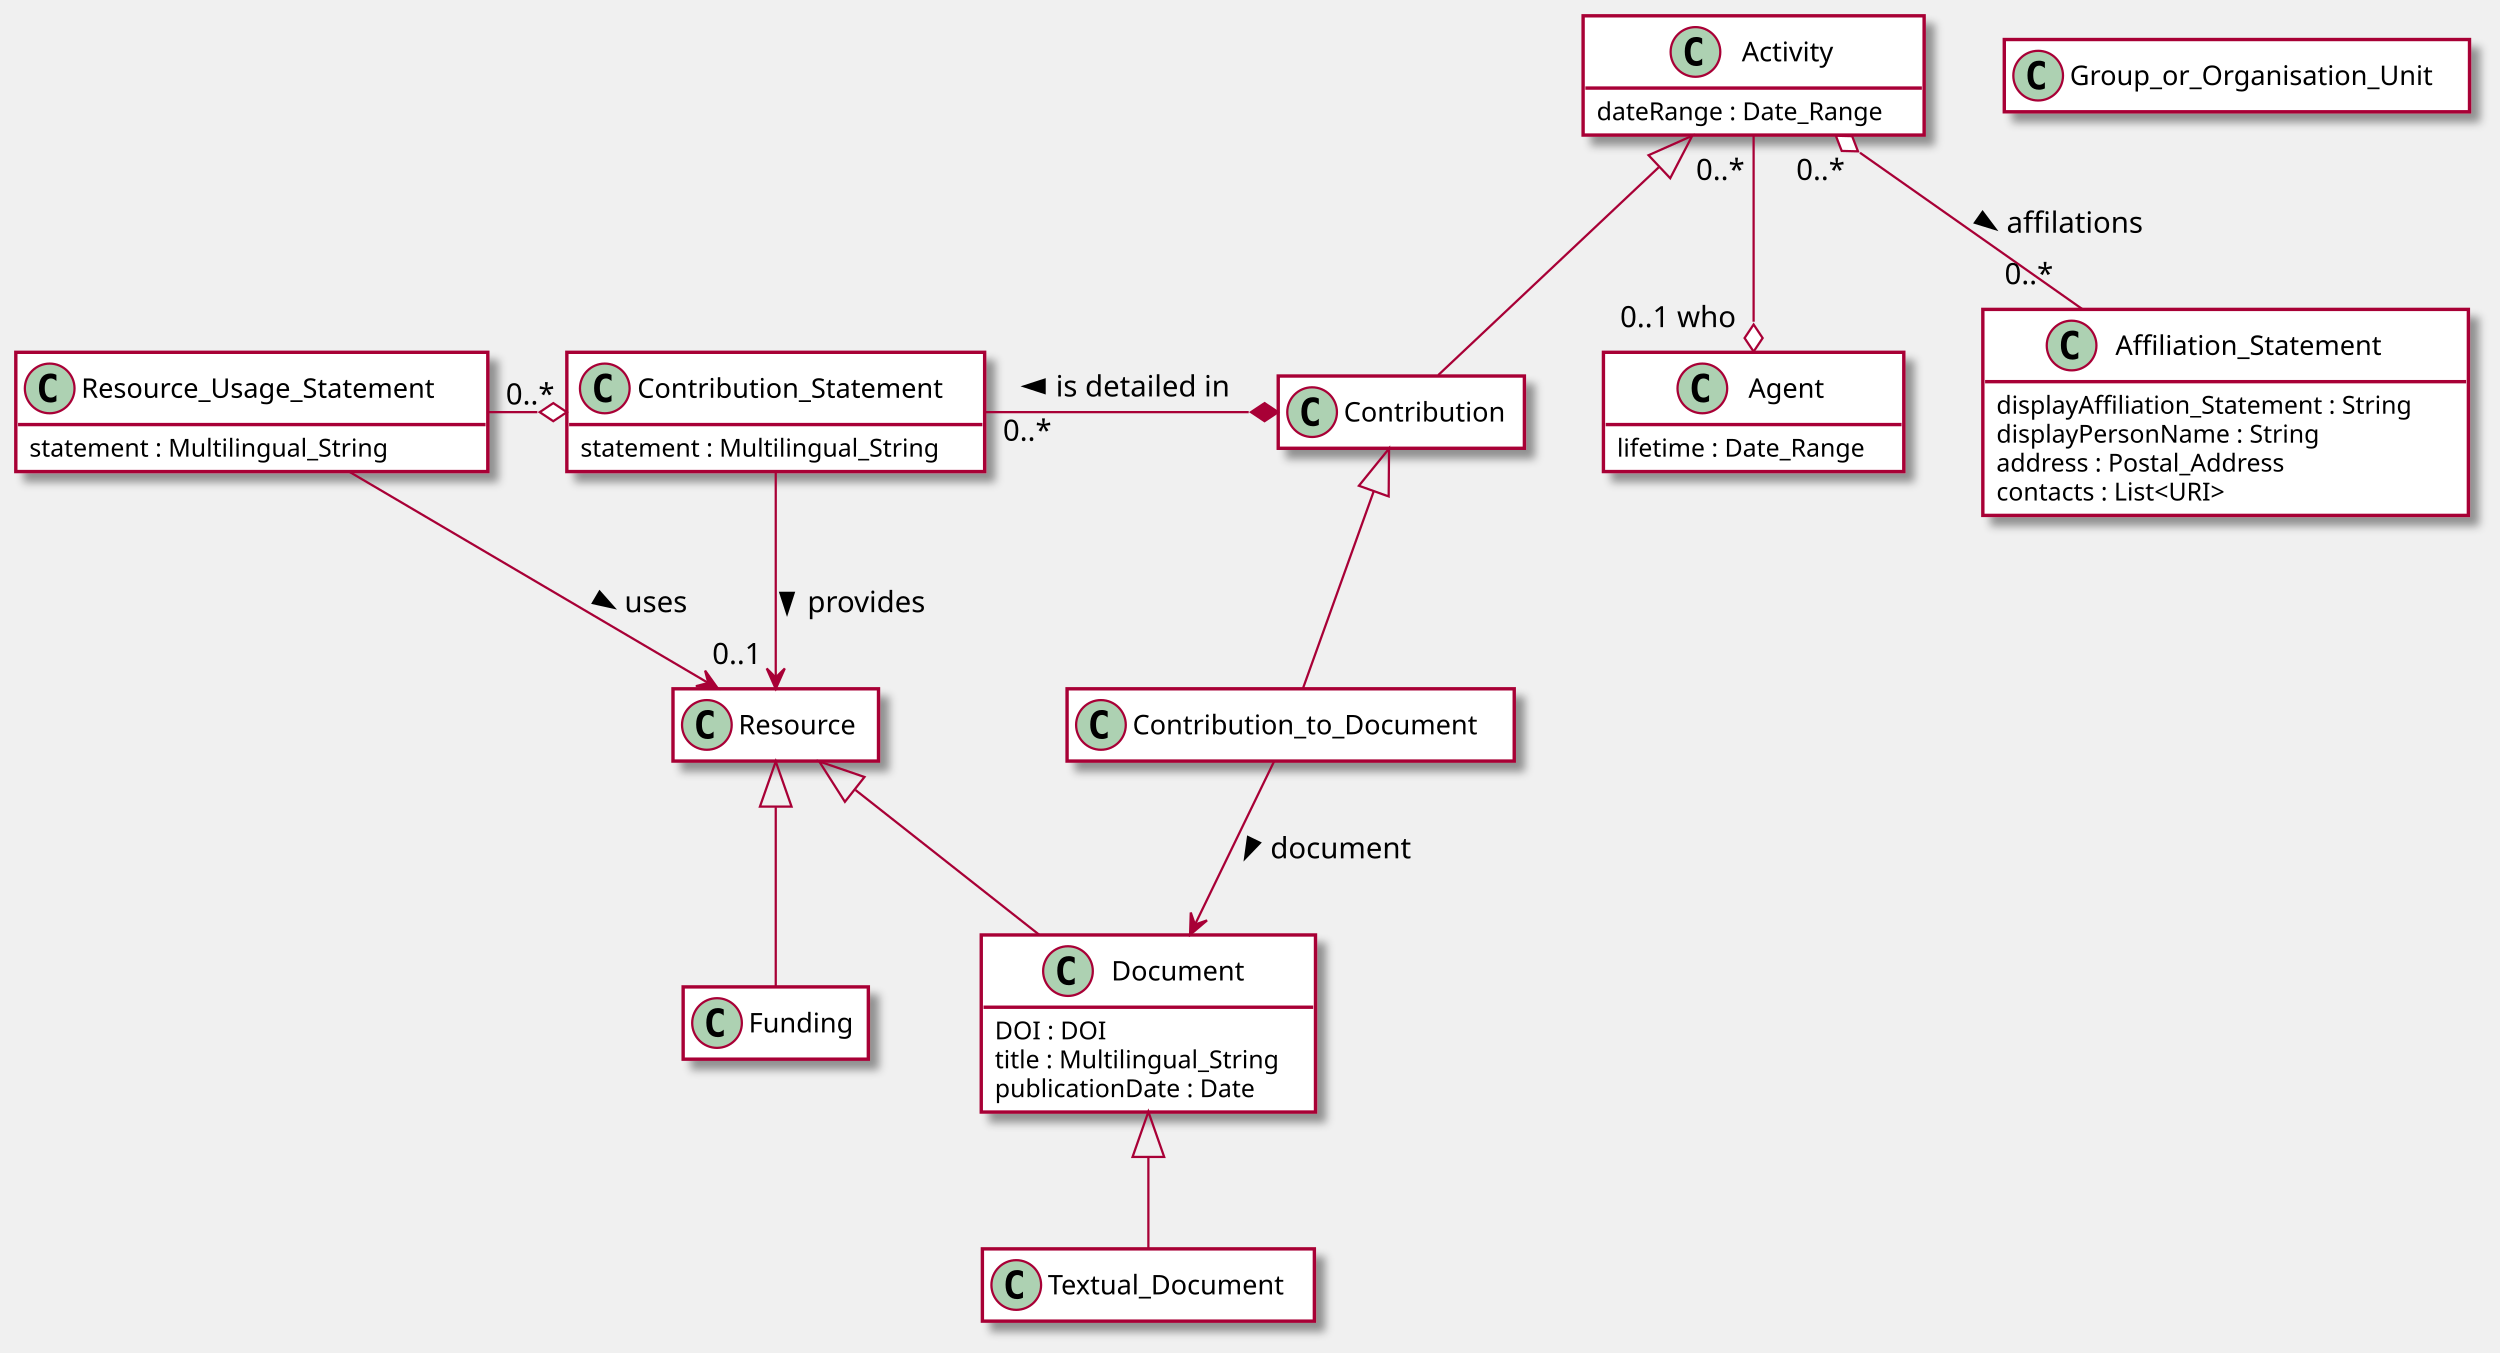
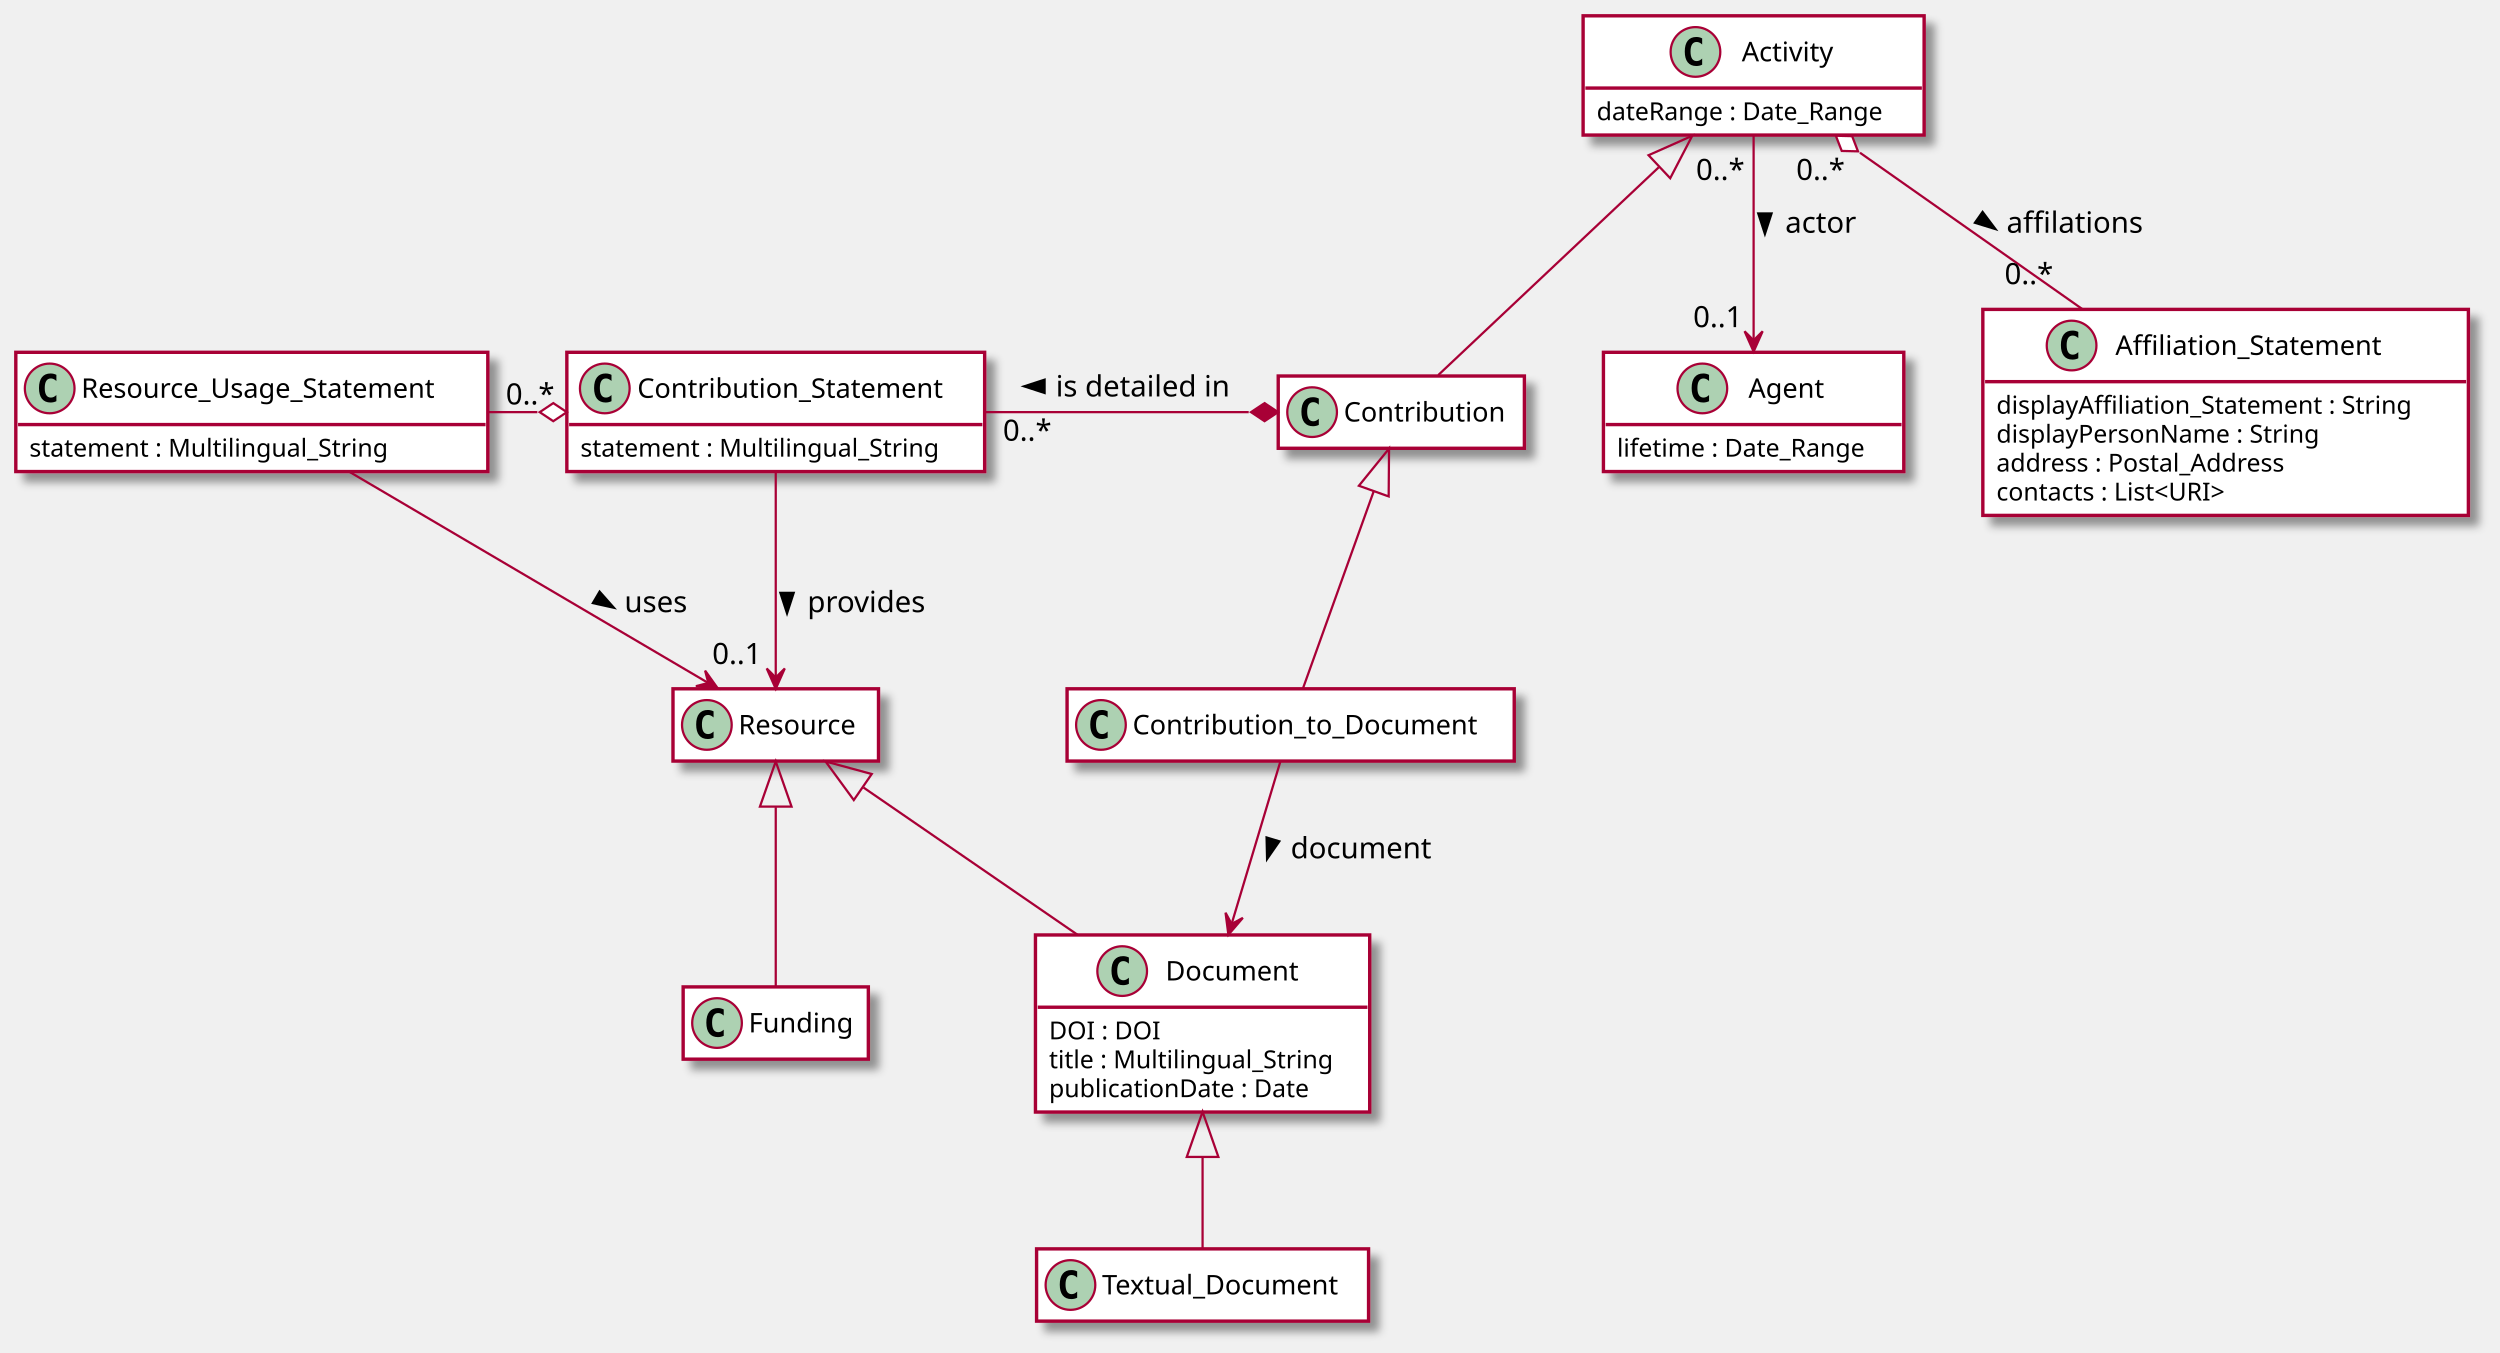
<svg xmlns="http://www.w3.org/2000/svg" contentScriptType="application/ecmascript" contentStyleType="text/css" height="599px" preserveAspectRatio="none" style="width:1107px;height:599px;background:#FFFFFF;" version="1.1" viewBox="0 0 1107 599" width="1107px" zoomAndPan="magnify">
  <defs>
-     <filter height="300%" id="f14kt46i41y9xe" width="300%" x="-1" y="-1">
+     <filter height="300%" id="f1hatplgge2sfu" width="300%" x="-1" y="-1">
      <feGaussianBlur result="blurOut" stdDeviation="2.0" />
      <feColorMatrix in="blurOut" result="blurOut2" type="matrix" values="0 0 0 0 0 0 0 0 0 0 0 0 0 0 0 0 0 0 .4 0" />
      <feOffset dx="4.0" dy="4.0" in="blurOut2" result="blurOut3" />
      <feBlend in="SourceGraphic" in2="blurOut3" mode="normal" />
    </filter>
  </defs>
  <g>
-     <rect codeLine="23" fill="#FFFFFF" filter="url(#f14kt46i41y9xe)" height="52.805" id="Agent" style="stroke:#A80036;stroke-width:1.5;" width="133" x="710" y="156" />
+     <rect codeLine="10" fill="#FFFFFF" filter="url(#f1hatplgge2sfu)" height="52.805" id="Agent" style="stroke:#A80036;stroke-width:1.5;" width="133" x="710" y="156" />
    <ellipse cx="753.8" cy="172" fill="#ADD1B2" rx="11" ry="11" style="stroke:#A80036;stroke-width:1.0;" />
    <path d="M756.769,177.641 Q756.191,177.938 755.55,178.078 Q754.909,178.234 754.206,178.234 Q751.706,178.234 750.378,176.594 Q749.066,174.938 749.066,171.812 Q749.066,168.688 750.378,167.031 Q751.706,165.375 754.206,165.375 Q754.909,165.375 755.55,165.531 Q756.206,165.688 756.769,165.984 L756.769,168.703 Q756.144,168.125 755.55,167.859 Q754.956,167.578 754.331,167.578 Q752.987,167.578 752.3,168.656 Q751.612,169.719 751.612,171.812 Q751.612,173.906 752.3,174.984 Q752.987,176.047 754.331,176.047 Q754.956,176.047 755.55,175.781 Q756.144,175.5 756.769,174.922 L756.769,177.641 Z " fill="#000000" />
    <text fill="#000000" font-family="sans-serif" font-size="12" lengthAdjust="spacing" textLength="37" x="774.2" y="176.154">Agent</text>
    <line style="stroke:#A80036;stroke-width:1.5;" x1="711" x2="842" y1="188" y2="188" />
    <text fill="#000000" font-family="sans-serif" font-size="11" lengthAdjust="spacing" textLength="121" x="716" y="202.21">lifetime : Date_Range</text>
-     <rect codeLine="26" fill="#FFFFFF" filter="url(#f14kt46i41y9xe)" height="32" id="Group_or_Organisation_Unit" style="stroke:#A80036;stroke-width:1.5;" width="206" x="887.5" y="17.5" />
-     <ellipse cx="902.5" cy="33.5" fill="#ADD1B2" rx="11" ry="11" style="stroke:#A80036;stroke-width:1.0;" />
-     <path d="M905.469,39.141 Q904.891,39.438 904.25,39.578 Q903.609,39.734 902.906,39.734 Q900.406,39.734 899.078,38.094 Q897.766,36.438 897.766,33.312 Q897.766,30.188 899.078,28.531 Q900.406,26.875 902.906,26.875 Q903.609,26.875 904.25,27.031 Q904.906,27.188 905.469,27.484 L905.469,30.203 Q904.844,29.625 904.25,29.359 Q903.656,29.078 903.031,29.078 Q901.688,29.078 901,30.156 Q900.312,31.219 900.312,33.312 Q900.312,35.406 901,36.484 Q901.688,37.547 903.031,37.547 Q903.656,37.547 904.25,37.281 Q904.844,37 905.469,36.422 L905.469,39.141 Z " fill="#000000" />
-     <text fill="#000000" font-family="sans-serif" font-size="12" lengthAdjust="spacing" textLength="174" x="916.5" y="37.654">Group_or_Organisation_Unit</text>
-     <rect codeLine="55" fill="#FFFFFF" filter="url(#f14kt46i41y9xe)" height="52.805" id="Activity" style="stroke:#A80036;stroke-width:1.5;" width="151" x="701" y="7" />
+     <rect codeLine="91" fill="#FFFFFF" filter="url(#f1hatplgge2sfu)" height="52.805" id="Activity" style="stroke:#A80036;stroke-width:1.5;" width="151" x="701" y="7" />
    <ellipse cx="750.75" cy="23" fill="#ADD1B2" rx="11" ry="11" style="stroke:#A80036;stroke-width:1.0;" />
    <path d="M753.719,28.641 Q753.141,28.938 752.5,29.078 Q751.859,29.234 751.156,29.234 Q748.656,29.234 747.328,27.594 Q746.016,25.938 746.016,22.812 Q746.016,19.688 747.328,18.031 Q748.656,16.375 751.156,16.375 Q751.859,16.375 752.5,16.531 Q753.156,16.688 753.719,16.984 L753.719,19.703 Q753.094,19.125 752.5,18.859 Q751.906,18.578 751.281,18.578 Q749.938,18.578 749.25,19.656 Q748.562,20.719 748.562,22.812 Q748.562,24.906 749.25,25.984 Q749.938,27.047 751.281,27.047 Q751.906,27.047 752.5,26.781 Q753.094,26.5 753.719,25.922 L753.719,28.641 Z " fill="#000000" />
    <text fill="#000000" font-family="sans-serif" font-size="12" lengthAdjust="spacing" textLength="43" x="771.25" y="27.154">Activity</text>
    <line style="stroke:#A80036;stroke-width:1.5;" x1="702" x2="851" y1="39" y2="39" />
    <text fill="#000000" font-family="sans-serif" font-size="11" lengthAdjust="spacing" textLength="139" x="707" y="53.21">dateRange : Date_Range</text>
-     <rect codeLine="92" fill="#FFFFFF" filter="url(#f14kt46i41y9xe)" height="32" id="Contribution" style="stroke:#A80036;stroke-width:1.5;" width="109" x="566" y="166.5" />
+     <rect codeLine="133" fill="#FFFFFF" filter="url(#f1hatplgge2sfu)" height="32" id="Contribution" style="stroke:#A80036;stroke-width:1.5;" width="109" x="566" y="166.5" />
    <ellipse cx="581" cy="182.5" fill="#ADD1B2" rx="11" ry="11" style="stroke:#A80036;stroke-width:1.0;" />
    <path d="M583.969,188.141 Q583.391,188.438 582.75,188.578 Q582.109,188.734 581.406,188.734 Q578.906,188.734 577.578,187.094 Q576.266,185.438 576.266,182.312 Q576.266,179.188 577.578,177.531 Q578.906,175.875 581.406,175.875 Q582.109,175.875 582.75,176.031 Q583.406,176.188 583.969,176.484 L583.969,179.203 Q583.344,178.625 582.75,178.359 Q582.156,178.078 581.531,178.078 Q580.188,178.078 579.5,179.156 Q578.812,180.219 578.812,182.312 Q578.812,184.406 579.5,185.484 Q580.188,186.547 581.531,186.547 Q582.156,186.547 582.75,186.281 Q583.344,186 583.969,185.422 L583.969,188.141 Z " fill="#000000" />
    <text fill="#000000" font-family="sans-serif" font-size="12" lengthAdjust="spacing" textLength="77" x="595" y="186.654">Contribution</text>
-     <rect codeLine="95" fill="#FFFFFF" filter="url(#f14kt46i41y9xe)" height="52.805" id="Contribution_Statement" style="stroke:#A80036;stroke-width:1.5;" width="185" x="251" y="156" />
+     <rect codeLine="233" fill="#FFFFFF" filter="url(#f1hatplgge2sfu)" height="52.805" id="Contribution_Statement" style="stroke:#A80036;stroke-width:1.5;" width="185" x="251" y="156" />
    <ellipse cx="267.8" cy="172" fill="#ADD1B2" rx="11" ry="11" style="stroke:#A80036;stroke-width:1.0;" />
    <path d="M270.769,177.641 Q270.191,177.938 269.55,178.078 Q268.909,178.234 268.206,178.234 Q265.706,178.234 264.378,176.594 Q263.066,174.938 263.066,171.812 Q263.066,168.688 264.378,167.031 Q265.706,165.375 268.206,165.375 Q268.909,165.375 269.55,165.531 Q270.206,165.688 270.769,165.984 L270.769,168.703 Q270.144,168.125 269.55,167.859 Q268.956,167.578 268.331,167.578 Q266.988,167.578 266.3,168.656 Q265.613,169.719 265.613,171.812 Q265.613,173.906 266.3,174.984 Q266.988,176.047 268.331,176.047 Q268.956,176.047 269.55,175.781 Q270.144,175.5 270.769,174.922 L270.769,177.641 Z " fill="#000000" />
    <text fill="#000000" font-family="sans-serif" font-size="12" lengthAdjust="spacing" textLength="149" x="282.2" y="176.154">Contribution_Statement</text>
    <line style="stroke:#A80036;stroke-width:1.5;" x1="252" x2="435" y1="188" y2="188" />
    <text fill="#000000" font-family="sans-serif" font-size="11" lengthAdjust="spacing" textLength="173" x="257" y="202.21">statement : Multilingual_String</text>
-     <rect codeLine="99" fill="#FFFFFF" filter="url(#f14kt46i41y9xe)" height="52.805" id="Resource_Usage_Statement" style="stroke:#A80036;stroke-width:1.5;" width="209" x="7" y="156" />
-     <ellipse cx="22" cy="172" fill="#ADD1B2" rx="11" ry="11" style="stroke:#A80036;stroke-width:1.0;" />
-     <path d="M24.969,177.641 Q24.391,177.938 23.75,178.078 Q23.109,178.234 22.406,178.234 Q19.906,178.234 18.578,176.594 Q17.266,174.938 17.266,171.812 Q17.266,168.688 18.578,167.031 Q19.906,165.375 22.406,165.375 Q23.109,165.375 23.75,165.531 Q24.406,165.688 24.969,165.984 L24.969,168.703 Q24.344,168.125 23.75,167.859 Q23.156,167.578 22.531,167.578 Q21.188,167.578 20.5,168.656 Q19.812,169.719 19.812,171.812 Q19.812,173.906 20.5,174.984 Q21.188,176.047 22.531,176.047 Q23.156,176.047 23.75,175.781 Q24.344,175.5 24.969,174.922 L24.969,177.641 Z " fill="#000000" />
-     <text fill="#000000" font-family="sans-serif" font-size="12" lengthAdjust="spacing" textLength="177" x="36" y="176.154">Resource_Usage_Statement</text>
-     <line style="stroke:#A80036;stroke-width:1.5;" x1="8" x2="215" y1="188" y2="188" />
-     <text fill="#000000" font-family="sans-serif" font-size="11" lengthAdjust="spacing" textLength="173" x="13" y="202.21">statement : Multilingual_String</text>
-     <rect codeLine="103" fill="#FFFFFF" filter="url(#f14kt46i41y9xe)" height="32" id="Resource" style="stroke:#A80036;stroke-width:1.5;" width="91" x="298" y="305" />
+     <rect codeLine="181" fill="#FFFFFF" filter="url(#f1hatplgge2sfu)" height="32" id="Resource" style="stroke:#A80036;stroke-width:1.5;" width="91" x="298" y="305" />
    <ellipse cx="313" cy="321" fill="#ADD1B2" rx="11" ry="11" style="stroke:#A80036;stroke-width:1.0;" />
    <path d="M315.969,326.641 Q315.391,326.938 314.75,327.078 Q314.109,327.234 313.406,327.234 Q310.906,327.234 309.578,325.594 Q308.266,323.938 308.266,320.812 Q308.266,317.688 309.578,316.031 Q310.906,314.375 313.406,314.375 Q314.109,314.375 314.75,314.531 Q315.406,314.688 315.969,314.984 L315.969,317.703 Q315.344,317.125 314.75,316.859 Q314.156,316.578 313.531,316.578 Q312.188,316.578 311.5,317.656 Q310.812,318.719 310.812,320.812 Q310.812,322.906 311.5,323.984 Q312.188,325.047 313.531,325.047 Q314.156,325.047 314.75,324.781 Q315.344,324.5 315.969,323.922 L315.969,326.641 Z " fill="#000000" />
    <text fill="#000000" font-family="sans-serif" font-size="12" lengthAdjust="spacing" textLength="59" x="327" y="325.154">Resource</text>
-     <rect codeLine="106" fill="#FFFFFF" filter="url(#f14kt46i41y9xe)" height="32" id="Funding" style="stroke:#A80036;stroke-width:1.5;" width="82" x="302.5" y="437" />
-     <ellipse cx="317.5" cy="453" fill="#ADD1B2" rx="11" ry="11" style="stroke:#A80036;stroke-width:1.0;" />
-     <path d="M320.469,458.641 Q319.891,458.938 319.25,459.078 Q318.609,459.234 317.906,459.234 Q315.406,459.234 314.078,457.594 Q312.766,455.938 312.766,452.812 Q312.766,449.688 314.078,448.031 Q315.406,446.375 317.906,446.375 Q318.609,446.375 319.25,446.531 Q319.906,446.688 320.469,446.984 L320.469,449.703 Q319.844,449.125 319.25,448.859 Q318.656,448.578 318.031,448.578 Q316.688,448.578 316,449.656 Q315.312,450.719 315.312,452.812 Q315.312,454.906 316,455.984 Q316.688,457.047 318.031,457.047 Q318.656,457.047 319.25,456.781 Q319.844,456.5 320.469,455.922 L320.469,458.641 Z " fill="#000000" />
-     <text fill="#000000" font-family="sans-serif" font-size="12" lengthAdjust="spacing" textLength="50" x="331.5" y="457.154">Funding</text>
-     <rect codeLine="112" fill="#FFFFFF" filter="url(#f14kt46i41y9xe)" height="32" id="Contribution_to_Document" style="stroke:#A80036;stroke-width:1.5;" width="198" x="472.5" y="305" />
+     <rect codeLine="151" fill="#FFFFFF" filter="url(#f1hatplgge2sfu)" height="32" id="Contribution_to_Document" style="stroke:#A80036;stroke-width:1.5;" width="198" x="472.5" y="305" />
    <ellipse cx="487.5" cy="321" fill="#ADD1B2" rx="11" ry="11" style="stroke:#A80036;stroke-width:1.0;" />
    <path d="M490.469,326.641 Q489.891,326.938 489.25,327.078 Q488.609,327.234 487.906,327.234 Q485.406,327.234 484.078,325.594 Q482.766,323.938 482.766,320.812 Q482.766,317.688 484.078,316.031 Q485.406,314.375 487.906,314.375 Q488.609,314.375 489.25,314.531 Q489.906,314.688 490.469,314.984 L490.469,317.703 Q489.844,317.125 489.25,316.859 Q488.656,316.578 488.031,316.578 Q486.688,316.578 486,317.656 Q485.312,318.719 485.312,320.812 Q485.312,322.906 486,323.984 Q486.688,325.047 488.031,325.047 Q488.656,325.047 489.25,324.781 Q489.844,324.5 490.469,323.922 L490.469,326.641 Z " fill="#000000" />
    <text fill="#000000" font-family="sans-serif" font-size="12" lengthAdjust="spacing" textLength="166" x="501.5" y="325.154">Contribution_to_Document</text>
-     <rect codeLine="8" fill="#FFFFFF" filter="url(#f14kt46i41y9xe)" height="78.414" id="Document" style="stroke:#A80036;stroke-width:1.5;" width="148" x="434.5" y="414" />
-     <ellipse cx="472.9" cy="430" fill="#ADD1B2" rx="11" ry="11" style="stroke:#A80036;stroke-width:1.0;" />
-     <path d="M475.869,435.641 Q475.291,435.938 474.65,436.078 Q474.009,436.234 473.306,436.234 Q470.806,436.234 469.478,434.594 Q468.166,432.938 468.166,429.812 Q468.166,426.688 469.478,425.031 Q470.806,423.375 473.306,423.375 Q474.009,423.375 474.65,423.531 Q475.306,423.688 475.869,423.984 L475.869,426.703 Q475.244,426.125 474.65,425.859 Q474.056,425.578 473.431,425.578 Q472.087,425.578 471.4,426.656 Q470.712,427.719 470.712,429.812 Q470.712,431.906 471.4,432.984 Q472.087,434.047 473.431,434.047 Q474.056,434.047 474.65,433.781 Q475.244,433.5 475.869,432.922 L475.869,435.641 Z " fill="#000000" />
-     <text fill="#000000" font-family="sans-serif" font-size="12" lengthAdjust="spacing" textLength="64" x="492.1" y="434.154">Document</text>
-     <line style="stroke:#A80036;stroke-width:1.5;" x1="435.5" x2="581.5" y1="446" y2="446" />
-     <text fill="#000000" font-family="sans-serif" font-size="11" lengthAdjust="spacing" textLength="52" x="440.5" y="460.21">DOI : DOI</text>
-     <text fill="#000000" font-family="sans-serif" font-size="11" lengthAdjust="spacing" textLength="136" x="440.5" y="473.015">title : Multilingual_String</text>
-     <text fill="#000000" font-family="sans-serif" font-size="11" lengthAdjust="spacing" textLength="125" x="440.5" y="485.82">publicationDate : Date</text>
-     <rect codeLine="136" fill="#FFFFFF" filter="url(#f14kt46i41y9xe)" height="91.219" id="Affiliation_Statement" style="stroke:#A80036;stroke-width:1.5;" width="215" x="878" y="137" />
+     <rect codeLine="199" fill="#FFFFFF" filter="url(#f1hatplgge2sfu)" height="78.414" id="Document" style="stroke:#A80036;stroke-width:1.5;" width="148" x="458.5" y="414" />
+     <ellipse cx="496.9" cy="430" fill="#ADD1B2" rx="11" ry="11" style="stroke:#A80036;stroke-width:1.0;" />
+     <path d="M499.869,435.641 Q499.291,435.938 498.65,436.078 Q498.009,436.234 497.306,436.234 Q494.806,436.234 493.478,434.594 Q492.166,432.938 492.166,429.812 Q492.166,426.688 493.478,425.031 Q494.806,423.375 497.306,423.375 Q498.009,423.375 498.65,423.531 Q499.306,423.688 499.869,423.984 L499.869,426.703 Q499.244,426.125 498.65,425.859 Q498.056,425.578 497.431,425.578 Q496.087,425.578 495.4,426.656 Q494.712,427.719 494.712,429.812 Q494.712,431.906 495.4,432.984 Q496.087,434.047 497.431,434.047 Q498.056,434.047 498.65,433.781 Q499.244,433.5 499.869,432.922 L499.869,435.641 Z " fill="#000000" />
+     <text fill="#000000" font-family="sans-serif" font-size="12" lengthAdjust="spacing" textLength="64" x="516.1" y="434.154">Document</text>
+     <line style="stroke:#A80036;stroke-width:1.5;" x1="459.5" x2="605.5" y1="446" y2="446" />
+     <text fill="#000000" font-family="sans-serif" font-size="11" lengthAdjust="spacing" textLength="52" x="464.5" y="460.21">DOI : DOI</text>
+     <text fill="#000000" font-family="sans-serif" font-size="11" lengthAdjust="spacing" textLength="136" x="464.5" y="473.015">title : Multilingual_String</text>
+     <text fill="#000000" font-family="sans-serif" font-size="11" lengthAdjust="spacing" textLength="125" x="464.5" y="485.82">publicationDate : Date</text>
+     <rect codeLine="207" fill="#FFFFFF" filter="url(#f1hatplgge2sfu)" height="32" id="Textual_Document" style="stroke:#A80036;stroke-width:1.5;" width="147" x="459" y="553" />
+     <ellipse cx="474" cy="569" fill="#ADD1B2" rx="11" ry="11" style="stroke:#A80036;stroke-width:1.0;" />
+     <path d="M476.969,574.641 Q476.391,574.938 475.75,575.078 Q475.109,575.234 474.406,575.234 Q471.906,575.234 470.578,573.594 Q469.266,571.938 469.266,568.812 Q469.266,565.688 470.578,564.031 Q471.906,562.375 474.406,562.375 Q475.109,562.375 475.75,562.531 Q476.406,562.688 476.969,562.984 L476.969,565.703 Q476.344,565.125 475.75,564.859 Q475.156,564.578 474.531,564.578 Q473.188,564.578 472.5,565.656 Q471.812,566.719 471.812,568.812 Q471.812,570.906 472.5,571.984 Q473.188,573.047 474.531,573.047 Q475.156,573.047 475.75,572.781 Q476.344,572.5 476.969,571.922 L476.969,574.641 Z " fill="#000000" />
+     <text fill="#000000" font-family="sans-serif" font-size="12" lengthAdjust="spacing" textLength="115" x="488" y="573.154">Textual_Document</text>
+     <rect codeLine="276" fill="#FFFFFF" filter="url(#f1hatplgge2sfu)" height="91.219" id="Affiliation_Statement" style="stroke:#A80036;stroke-width:1.5;" width="215" x="878" y="137" />
    <ellipse cx="917.3" cy="153" fill="#ADD1B2" rx="11" ry="11" style="stroke:#A80036;stroke-width:1.0;" />
    <path d="M920.269,158.641 Q919.691,158.938 919.05,159.078 Q918.409,159.234 917.706,159.234 Q915.206,159.234 913.878,157.594 Q912.566,155.938 912.566,152.812 Q912.566,149.688 913.878,148.031 Q915.206,146.375 917.706,146.375 Q918.409,146.375 919.05,146.531 Q919.706,146.688 920.269,146.984 L920.269,149.703 Q919.644,149.125 919.05,148.859 Q918.456,148.578 917.831,148.578 Q916.487,148.578 915.8,149.656 Q915.112,150.719 915.112,152.812 Q915.112,154.906 915.8,155.984 Q916.487,157.047 917.831,157.047 Q918.456,157.047 919.05,156.781 Q919.644,156.5 920.269,155.922 L920.269,158.641 Z " fill="#000000" />
    <text fill="#000000" font-family="sans-serif" font-size="12" lengthAdjust="spacing" textLength="129" x="936.7" y="157.154">Affiliation_Statement</text>
    <line style="stroke:#A80036;stroke-width:1.5;" x1="879" x2="1092" y1="169" y2="169" />
    <text fill="#000000" font-family="sans-serif" font-size="11" lengthAdjust="spacing" textLength="203" x="884" y="183.21">displayAffiliation_Statement : String</text>
    <text fill="#000000" font-family="sans-serif" font-size="11" lengthAdjust="spacing" textLength="159" x="884" y="196.015">displayPersonName : String</text>
    <text fill="#000000" font-family="sans-serif" font-size="11" lengthAdjust="spacing" textLength="147" x="884" y="208.82">address : Postal_Address</text>
    <text fill="#000000" font-family="sans-serif" font-size="11" lengthAdjust="spacing" textLength="116" x="884" y="221.625">contacts : List&lt;URI&gt;</text>
-     <rect codeLine="13" fill="#FFFFFF" filter="url(#f14kt46i41y9xe)" height="32" id="Textual_Document" style="stroke:#A80036;stroke-width:1.5;" width="147" x="435" y="553" />
-     <ellipse cx="450" cy="569" fill="#ADD1B2" rx="11" ry="11" style="stroke:#A80036;stroke-width:1.0;" />
-     <path d="M452.969,574.641 Q452.391,574.938 451.75,575.078 Q451.109,575.234 450.406,575.234 Q447.906,575.234 446.578,573.594 Q445.266,571.938 445.266,568.812 Q445.266,565.688 446.578,564.031 Q447.906,562.375 450.406,562.375 Q451.109,562.375 451.75,562.531 Q452.406,562.688 452.969,562.984 L452.969,565.703 Q452.344,565.125 451.75,564.859 Q451.156,564.578 450.531,564.578 Q449.188,564.578 448.5,565.656 Q447.812,566.719 447.812,568.812 Q447.812,570.906 448.5,571.984 Q449.188,573.047 450.531,573.047 Q451.156,573.047 451.75,572.781 Q452.344,572.5 452.969,571.922 L452.969,574.641 Z " fill="#000000" />
-     <text fill="#000000" font-family="sans-serif" font-size="12" lengthAdjust="spacing" textLength="115" x="464" y="573.154">Textual_Document</text>
-     <path codeLine="261" d="M776.5,60.11 C776.5,82.84 776.5,116.39 776.5,142.47 " fill="none" id="Activity-to-Agent" style="stroke:#A80036;stroke-width:1.0;" />
-     <polygon fill="#FFFFFF" points="776.5,155.69,780.5,149.69,776.5,143.69,772.5,149.69,776.5,155.69" style="stroke:#A80036;stroke-width:1.0;" />
+     <rect codeLine="186" fill="#FFFFFF" filter="url(#f1hatplgge2sfu)" height="32" id="Funding" style="stroke:#A80036;stroke-width:1.5;" width="82" x="302.5" y="437" />
+     <ellipse cx="317.5" cy="453" fill="#ADD1B2" rx="11" ry="11" style="stroke:#A80036;stroke-width:1.0;" />
+     <path d="M320.469,458.641 Q319.891,458.938 319.25,459.078 Q318.609,459.234 317.906,459.234 Q315.406,459.234 314.078,457.594 Q312.766,455.938 312.766,452.812 Q312.766,449.688 314.078,448.031 Q315.406,446.375 317.906,446.375 Q318.609,446.375 319.25,446.531 Q319.906,446.688 320.469,446.984 L320.469,449.703 Q319.844,449.125 319.25,448.859 Q318.656,448.578 318.031,448.578 Q316.688,448.578 316,449.656 Q315.312,450.719 315.312,452.812 Q315.312,454.906 316,455.984 Q316.688,457.047 318.031,457.047 Q318.656,457.047 319.25,456.781 Q319.844,456.5 320.469,455.922 L320.469,458.641 Z " fill="#000000" />
+     <text fill="#000000" font-family="sans-serif" font-size="12" lengthAdjust="spacing" textLength="50" x="331.5" y="457.154">Funding</text>
+     <rect codeLine="239" fill="#FFFFFF" filter="url(#f1hatplgge2sfu)" height="52.805" id="Resource_Usage_Statement" style="stroke:#A80036;stroke-width:1.5;" width="209" x="7" y="156" />
+     <ellipse cx="22" cy="172" fill="#ADD1B2" rx="11" ry="11" style="stroke:#A80036;stroke-width:1.0;" />
+     <path d="M24.969,177.641 Q24.391,177.938 23.75,178.078 Q23.109,178.234 22.406,178.234 Q19.906,178.234 18.578,176.594 Q17.266,174.938 17.266,171.812 Q17.266,168.688 18.578,167.031 Q19.906,165.375 22.406,165.375 Q23.109,165.375 23.75,165.531 Q24.406,165.688 24.969,165.984 L24.969,168.703 Q24.344,168.125 23.75,167.859 Q23.156,167.578 22.531,167.578 Q21.188,167.578 20.5,168.656 Q19.812,169.719 19.812,171.812 Q19.812,173.906 20.5,174.984 Q21.188,176.047 22.531,176.047 Q23.156,176.047 23.75,175.781 Q24.344,175.5 24.969,174.922 L24.969,177.641 Z " fill="#000000" />
+     <text fill="#000000" font-family="sans-serif" font-size="12" lengthAdjust="spacing" textLength="177" x="36" y="176.154">Resource_Usage_Statement</text>
+     <line style="stroke:#A80036;stroke-width:1.5;" x1="8" x2="215" y1="188" y2="188" />
+     <text fill="#000000" font-family="sans-serif" font-size="11" lengthAdjust="spacing" textLength="173" x="13" y="202.21">statement : Multilingual_String</text>
+     <path codeLine="171" d="M776.5,60.11 C776.5,85.25 776.5,123.63 776.5,150.48 " fill="none" id="Activity-to-Agent" style="stroke:#A80036;stroke-width:1.0;" />
+     <polygon fill="#A80036" points="776.5,155.69,780.5,146.69,776.5,150.69,772.5,146.69,776.5,155.69" style="stroke:#A80036;stroke-width:1.0;" />
+     <polygon fill="#000000" points="781.5,103.566,784.439,94.521,778.561,94.521,781.5,103.566" style="stroke:#000000;stroke-width:1.0;" />
+     <text fill="#000000" font-family="sans-serif" font-size="13" lengthAdjust="spacing" textLength="33" x="790.5" y="103.067">actor</text>
    <text fill="#000000" font-family="sans-serif" font-size="13" lengthAdjust="spacing" textLength="23" x="750.984" y="79.674">0..*</text>
-     <text fill="#000000" font-family="sans-serif" font-size="13" lengthAdjust="spacing" textLength="53" x="717.372" y="144.861">0..1 who</text>
-     <path codeLine="253" d="M436.12,182.5 C474.33,182.5 517.8,182.5 552.93,182.5 " fill="none" id="Contribution_Statement-to-Contribution" style="stroke:#A80036;stroke-width:1.0;" />
+     <text fill="#000000" font-family="sans-serif" font-size="13" lengthAdjust="spacing" textLength="24" x="749.725" y="144.861">0..1</text>
+     <path codeLine="138" d="M734.52,74.05 C702.39,104.33 659.8,144.46 636.84,166.1 " fill="none" id="Activity-backto-Contribution" style="stroke:#A80036;stroke-width:1.0;" />
+     <polygon fill="none" points="729.97,68.73,749.33,60.11,739.57,78.92,729.97,68.73" style="stroke:#A80036;stroke-width:1.0;" />
+     <path codeLine="433" d="M343.5,209.17 C343.5,235.45 343.5,275.75 343.5,299.83 " fill="none" id="Contribution_Statement-to-Resource" style="stroke:#A80036;stroke-width:1.0;" />
+     <polygon fill="#A80036" points="343.5,305,347.5,296,343.5,300,339.5,296,343.5,305" style="stroke:#A80036;stroke-width:1.0;" />
+     <polygon fill="#000000" points="348.5,271.566,351.439,262.521,345.561,262.521,348.5,271.566" style="stroke:#000000;stroke-width:1.0;" />
+     <text fill="#000000" font-family="sans-serif" font-size="13" lengthAdjust="spacing" textLength="54" x="357.5" y="271.067">provides</text>
+     <text fill="#000000" font-family="sans-serif" font-size="13" lengthAdjust="spacing" textLength="24" x="315.375" y="294.012">0..1</text>
+     <path codeLine="156" d="M608.28,217.55 C598.23,245.53 584.47,283.86 576.96,304.8 " fill="none" id="Contribution-backto-Contribution_to_Document" style="stroke:#A80036;stroke-width:1.0;" />
+     <polygon fill="none" points="601.72,215.09,615.07,198.63,614.9,219.82,601.72,215.09" style="stroke:#A80036;stroke-width:1.0;" />
+     <path codeLine="417" d="M566.95,337.17 C561.69,354.69 552.82,384.27 545.39,409.03 " fill="none" id="Contribution_to_Document-to-Document" style="stroke:#A80036;stroke-width:1.0;" />
+     <polygon fill="#A80036" points="543.93,413.91,550.337,406.43,545.36,409.119,542.671,404.142,543.93,413.91" style="stroke:#A80036;stroke-width:1.0;" />
+     <polygon fill="#000000" points="561.063,380.356,566.477,372.536,560.847,370.847,561.063,380.356" style="stroke:#000000;stroke-width:1.0;" />
+     <text fill="#000000" font-family="sans-serif" font-size="13" lengthAdjust="spacing" textLength="65" x="571.5" y="380.067">document</text>
+     <path codeLine="413" d="M436.12,182.5 C474.33,182.5 517.8,182.5 552.93,182.5 " fill="none" id="Contribution_Statement-to-Contribution" style="stroke:#A80036;stroke-width:1.0;" />
    <polygon fill="#A80036" points="565.95,182.5,559.95,178.5,553.95,182.5,559.95,186.5,565.95,182.5" style="stroke:#A80036;stroke-width:1.0;" />
    <polygon fill="#000000" points="453.5,171.066,462.545,174.005,462.545,168.127,453.5,171.066" style="stroke:#000000;stroke-width:1.0;" />
    <text fill="#000000" font-family="sans-serif" font-size="13" lengthAdjust="spacing" textLength="80" x="467.5" y="175.567">is detailed in</text>
    <text fill="#000000" font-family="sans-serif" font-size="13" lengthAdjust="spacing" textLength="23" x="444.092" y="195.154">0..*</text>
-     <path codeLine="293" d="M734.52,74.05 C702.39,104.33 659.8,144.46 636.84,166.1 " fill="none" id="Activity-backto-Contribution" style="stroke:#A80036;stroke-width:1.0;" />
-     <polygon fill="none" points="729.97,68.73,749.33,60.11,739.57,78.92,729.97,68.73" style="stroke:#A80036;stroke-width:1.0;" />
-     <path codeLine="297" d="M343.5,209.17 C343.5,235.45 343.5,275.75 343.5,299.83 " fill="none" id="Contribution_Statement-to-Resource" style="stroke:#A80036;stroke-width:1.0;" />
-     <polygon fill="#A80036" points="343.5,305,347.5,296,343.5,300,339.5,296,343.5,305" style="stroke:#A80036;stroke-width:1.0;" />
-     <polygon fill="#000000" points="348.5,271.566,351.439,262.521,345.561,262.521,348.5,271.566" style="stroke:#000000;stroke-width:1.0;" />
-     <text fill="#000000" font-family="sans-serif" font-size="13" lengthAdjust="spacing" textLength="54" x="357.5" y="271.067">provides</text>
-     <text fill="#000000" font-family="sans-serif" font-size="13" lengthAdjust="spacing" textLength="24" x="315.375" y="294.012">0..1</text>
-     <path codeLine="298" d="M154.87,209.01 C200.99,236.15 272.76,278.38 313.17,302.16 " fill="none" id="Resource_Usage_Statement-to-Resource" style="stroke:#A80036;stroke-width:1.0;" />
-     <polygon fill="#A80036" points="317.94,304.96,312.218,296.944,313.632,302.421,308.156,303.836,317.94,304.96" style="stroke:#A80036;stroke-width:1.0;" />
-     <polygon fill="#000000" points="271.809,269.102,265.504,261.982,262.523,267.048,271.809,269.102" style="stroke:#000000;stroke-width:1.0;" />
-     <text fill="#000000" font-family="sans-serif" font-size="13" lengthAdjust="spacing" textLength="30" x="276.5" y="271.067">uses</text>
-     <path codeLine="299" d="M216.17,182.5 C223.43,182.5 230.68,182.5 237.93,182.5 " fill="none" id="Resource_Usage_Statement-to-Contribution_Statement" style="stroke:#A80036;stroke-width:1.0;" />
-     <polygon fill="#FFFFFF" points="250.99,182.5,244.99,178.5,238.99,182.5,244.99,186.5,250.99,182.5" style="stroke:#A80036;stroke-width:1.0;" />
-     <text fill="#000000" font-family="sans-serif" font-size="13" lengthAdjust="spacing" textLength="23" x="223.975" y="179.074">0..*</text>
-     <path codeLine="300" d="M343.5,357.42 C343.5,383.48 343.5,417.6 343.5,436.93 " fill="none" id="Resource-backto-Funding" style="stroke:#A80036;stroke-width:1.0;" />
-     <polygon fill="none" points="336.5,357.17,343.5,337.17,350.5,357.17,336.5,357.17" style="stroke:#A80036;stroke-width:1.0;" />
-     <path codeLine="257" d="M564.15,337.17 C555.62,354.76 541.2,384.52 529.17,409.34 " fill="none" id="Contribution_to_Document-to-Document" style="stroke:#A80036;stroke-width:1.0;" />
-     <polygon fill="#A80036" points="526.96,413.91,534.474,407.543,529.133,409.407,527.269,404.066,526.96,413.91" style="stroke:#A80036;stroke-width:1.0;" />
-     <polygon fill="#000000" points="551.319,380.066,557.909,373.208,552.62,370.644,551.319,380.066" style="stroke:#000000;stroke-width:1.0;" />
-     <text fill="#000000" font-family="sans-serif" font-size="13" lengthAdjust="spacing" textLength="65" x="562.5" y="380.067">document</text>
-     <path codeLine="273" d="M608.28,217.55 C598.23,245.53 584.47,283.86 576.96,304.8 " fill="none" id="Contribution-backto-Contribution_to_Document" style="stroke:#A80036;stroke-width:1.0;" />
-     <polygon fill="none" points="601.72,215.09,615.07,198.63,614.9,219.82,601.72,215.09" style="stroke:#A80036;stroke-width:1.0;" />
-     <path codeLine="249" d="M823.6,67.63 C852.69,88.09 890.38,114.6 922.08,136.89 " fill="none" id="Activity-backto-Affiliation_Statement" style="stroke:#A80036;stroke-width:1.0;" />
+     <path codeLine="212" d="M532.5,512.38 C532.5,527.35 532.5,542.19 532.5,552.77 " fill="none" id="Document-backto-Textual_Document" style="stroke:#A80036;stroke-width:1.0;" />
+     <polygon fill="none" points="525.5,512.28,532.5,492.28,539.5,512.28,525.5,512.28" style="stroke:#A80036;stroke-width:1.0;" />
+     <path codeLine="409" d="M823.6,67.63 C852.69,88.09 890.38,114.6 922.08,136.89 " fill="none" id="Activity-backto-Affiliation_Statement" style="stroke:#A80036;stroke-width:1.0;" />
    <polygon fill="#FFFFFF" points="812.91,60.11,815.516,66.834,822.725,67.014,820.119,60.29,812.91,60.11" style="stroke:#A80036;stroke-width:1.0;" />
    <polygon fill="#000000" points="883.59,101.443,877.882,93.835,874.501,98.643,883.59,101.443" style="stroke:#000000;stroke-width:1.0;" />
    <text fill="#000000" font-family="sans-serif" font-size="13" lengthAdjust="spacing" textLength="61" x="888.5" y="103.067">affilations</text>
    <text fill="#000000" font-family="sans-serif" font-size="13" lengthAdjust="spacing" textLength="23" x="795.359" y="79.674">0..*</text>
    <text fill="#000000" font-family="sans-serif" font-size="13" lengthAdjust="spacing" textLength="23" x="887.608" y="125.818">0..*</text>
-     <path codeLine="338" d="M378.8,349.81 C402.52,368.5 434.1,393.38 460.16,413.91 " fill="none" id="Resource-backto-Document" style="stroke:#A80036;stroke-width:1.0;" />
-     <polygon fill="none" points="374.13,355.04,362.75,337.17,382.79,344.05,374.13,355.04" style="stroke:#A80036;stroke-width:1.0;" />
-     <path codeLine="339" d="M508.5,512.38 C508.5,527.35 508.5,542.19 508.5,552.77 " fill="none" id="Document-backto-Textual_Document" style="stroke:#A80036;stroke-width:1.0;" />
-     <polygon fill="none" points="501.5,512.28,508.5,492.28,515.5,512.28,501.5,512.28" style="stroke:#A80036;stroke-width:1.0;" />
+     <path codeLine="195" d="M382.35,348.72 C409.69,367.53 446.69,392.98 477.12,413.91 " fill="none" id="Resource-backto-Document" style="stroke:#A80036;stroke-width:1.0;" />
+     <polygon fill="none" points="378.06,354.27,365.55,337.17,386,342.73,378.06,354.27" style="stroke:#A80036;stroke-width:1.0;" />
+     <path codeLine="191" d="M343.5,357.42 C343.5,383.48 343.5,417.6 343.5,436.93 " fill="none" id="Resource-backto-Funding" style="stroke:#A80036;stroke-width:1.0;" />
+     <polygon fill="none" points="336.5,357.17,343.5,337.17,350.5,357.17,336.5,357.17" style="stroke:#A80036;stroke-width:1.0;" />
+     <path codeLine="437" d="M154.87,209.01 C200.99,236.15 272.76,278.38 313.17,302.16 " fill="none" id="Resource_Usage_Statement-to-Resource" style="stroke:#A80036;stroke-width:1.0;" />
+     <polygon fill="#A80036" points="317.94,304.96,312.218,296.944,313.632,302.421,308.156,303.836,317.94,304.96" style="stroke:#A80036;stroke-width:1.0;" />
+     <polygon fill="#000000" points="271.809,269.102,265.504,261.982,262.523,267.048,271.809,269.102" style="stroke:#000000;stroke-width:1.0;" />
+     <text fill="#000000" font-family="sans-serif" font-size="13" lengthAdjust="spacing" textLength="30" x="276.5" y="271.067">uses</text>
+     <path codeLine="441" d="M216.17,182.5 C223.43,182.5 230.68,182.5 237.93,182.5 " fill="none" id="Resource_Usage_Statement-to-Contribution_Statement" style="stroke:#A80036;stroke-width:1.0;" />
+     <polygon fill="#FFFFFF" points="250.99,182.5,244.99,178.5,238.99,182.5,244.99,186.5,250.99,182.5" style="stroke:#A80036;stroke-width:1.0;" />
+     <text fill="#000000" font-family="sans-serif" font-size="13" lengthAdjust="spacing" textLength="23" x="223.975" y="179.074">0..*</text>
  </g>
</svg>
